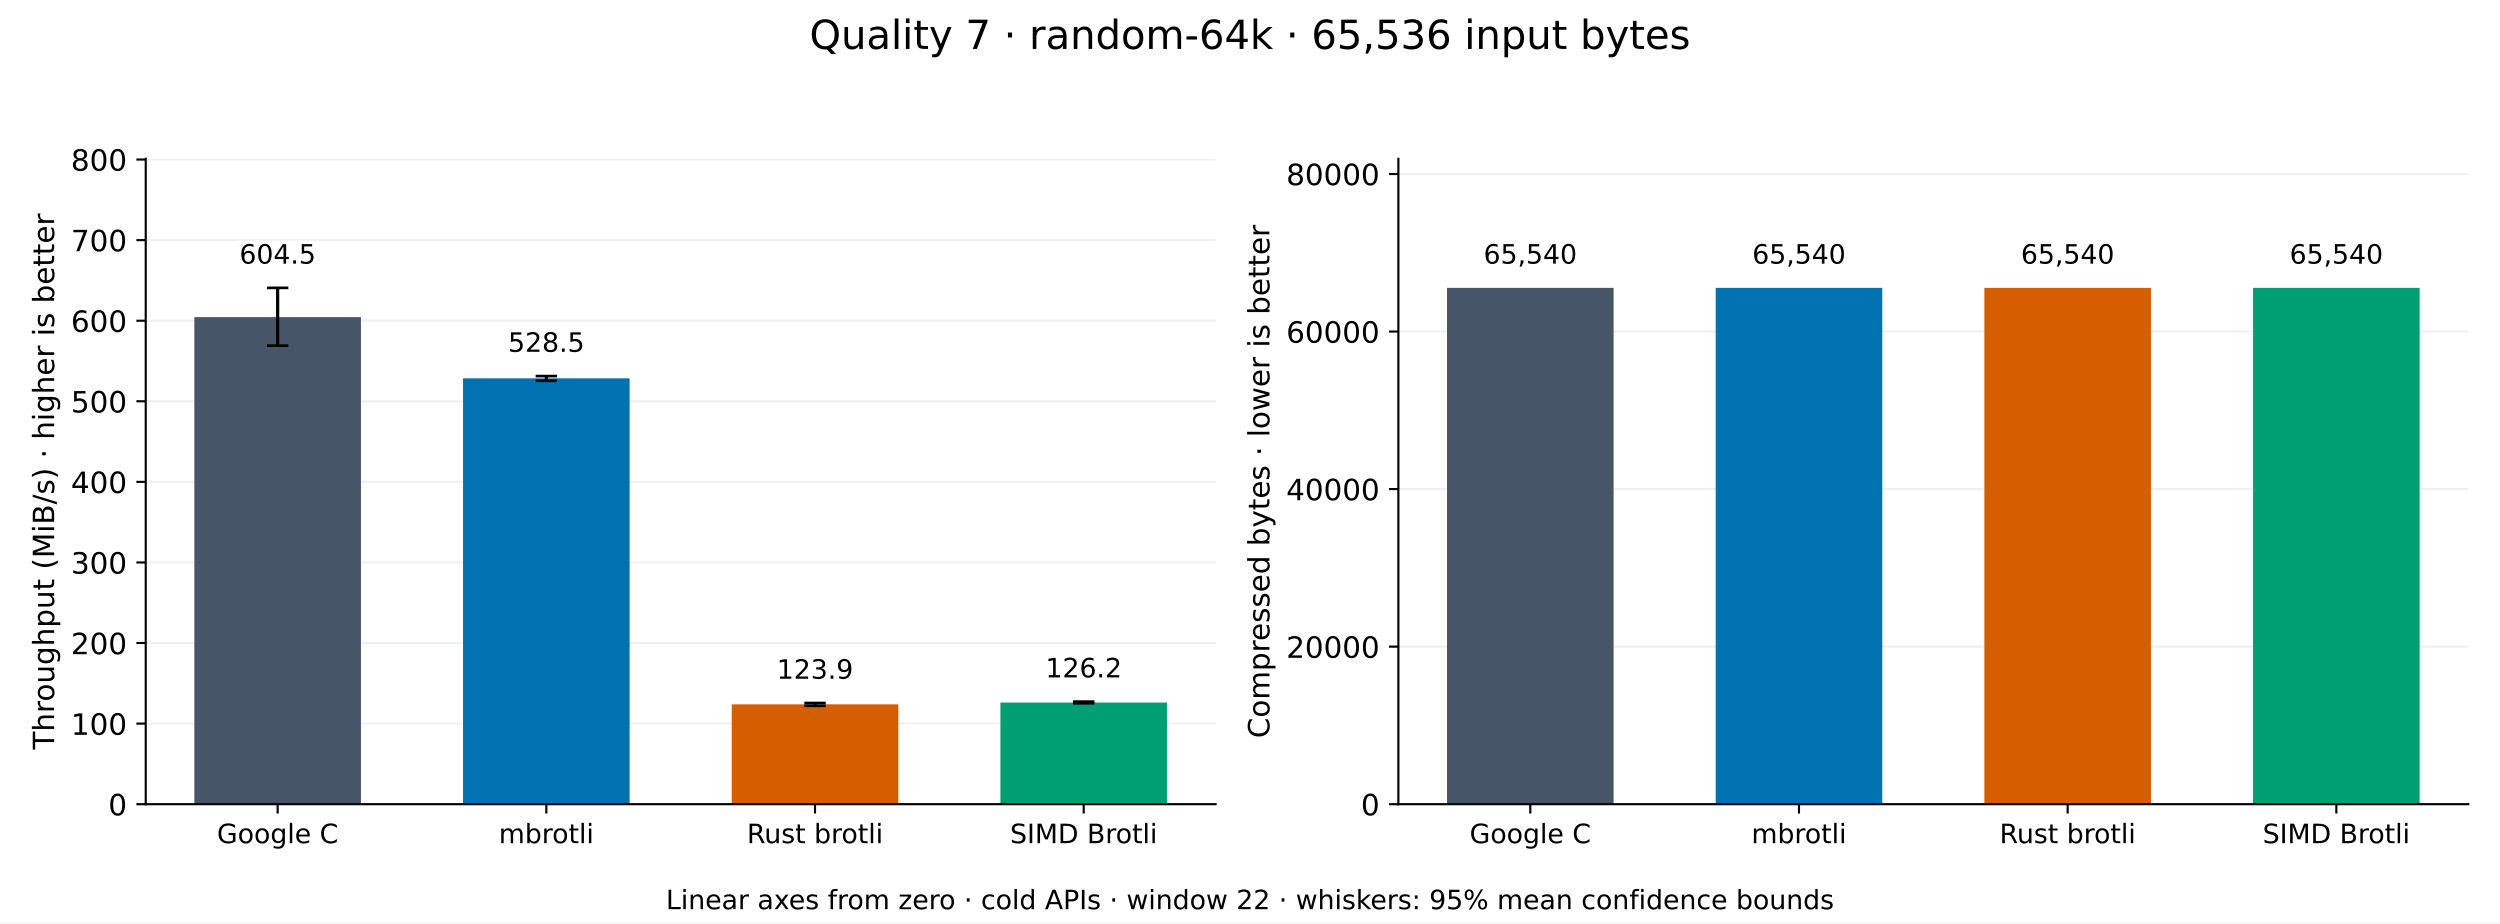
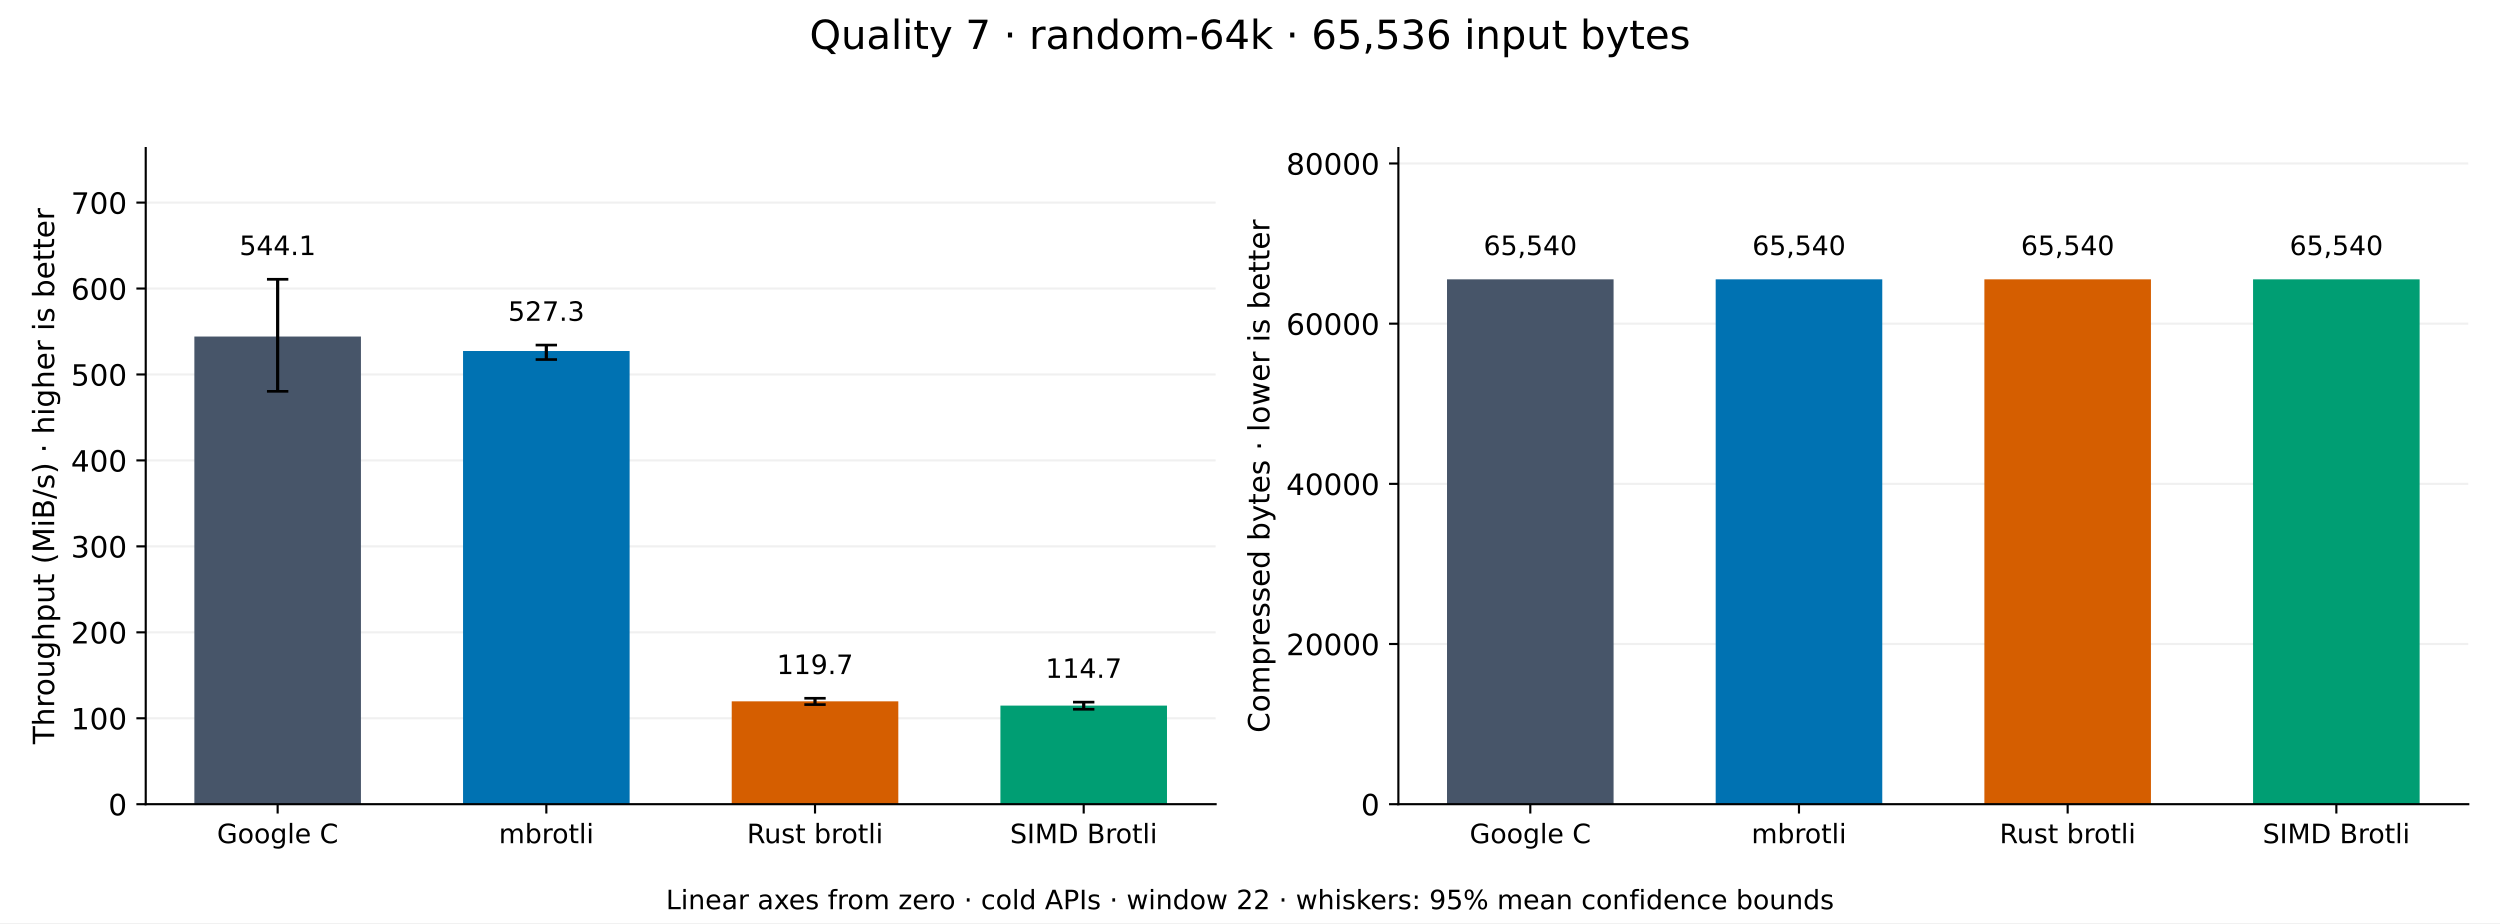
<svg xmlns="http://www.w3.org/2000/svg" xmlns:xlink="http://www.w3.org/1999/xlink" width="936pt" height="345.6pt" viewBox="0 0 936 345.6" version="1.1">
  <defs>
    <style type="text/css">*{stroke-linejoin: round; stroke-linecap: butt}</style>
  </defs>
  <g id="figure_1">
    <g id="patch_1">
      <path d="M 0 345.6 L 936 345.6 L 936 0 L 0 0 z " style="fill: #ffffff" />
    </g>
    <g id="axes_1">
      <g id="patch_2">
-         <path d="M 54.56 301.088 L 455.13 301.088 L 455.13 59.463 L 54.56 59.463 z " style="fill: #ffffff" />
+         <path d="M 54.56 301.088 L 455.13 301.088 L 455.13 55.44 L 54.56 55.44 z " style="fill: #ffffff" />
      </g>
      <g id="matplotlib.axis_1">
        <g id="xtick_1">
          <g id="line2d_1">
            <defs>
              <path id="m3d63aaa0ea" d="M 0 0 L 0 3.5 " style="stroke: #000000; stroke-width: 0.8" />
            </defs>
            <g>
              <use xlink:href="#m3d63aaa0ea" x="103.952" y="301.088" style="stroke: #000000; stroke-width: 0.8" />
            </g>
          </g>
          <g id="text_1">
            <text style="font-size: 10px; font-family: 'DejaVu Sans', 'Bitstream Vera Sans', 'Computer Modern Sans Serif', 'Lucida Grande', 'Verdana', 'Geneva', 'Lucid', 'Arial', 'Helvetica', 'Avant Garde', sans-serif; text-anchor: middle" x="103.952" y="315.686" transform="rotate(-0 103.9522 315.6864)">Google C</text>
          </g>
        </g>
        <g id="xtick_2">
          <g id="line2d_2">
            <g>
              <use xlink:href="#m3d63aaa0ea" x="204.547" y="301.088" style="stroke: #000000; stroke-width: 0.8" />
            </g>
          </g>
          <g id="text_2">
            <text style="font-size: 10px; font-family: 'DejaVu Sans', 'Bitstream Vera Sans', 'Computer Modern Sans Serif', 'Lucida Grande', 'Verdana', 'Geneva', 'Lucid', 'Arial', 'Helvetica', 'Avant Garde', sans-serif; text-anchor: middle" x="204.547" y="315.686" transform="rotate(-0 204.5474 315.6864)">mbrotli</text>
          </g>
        </g>
        <g id="xtick_3">
          <g id="line2d_3">
            <g>
              <use xlink:href="#m3d63aaa0ea" x="305.143" y="301.088" style="stroke: #000000; stroke-width: 0.8" />
            </g>
          </g>
          <g id="text_3">
            <text style="font-size: 10px; font-family: 'DejaVu Sans', 'Bitstream Vera Sans', 'Computer Modern Sans Serif', 'Lucida Grande', 'Verdana', 'Geneva', 'Lucid', 'Arial', 'Helvetica', 'Avant Garde', sans-serif; text-anchor: middle" x="305.143" y="315.686" transform="rotate(-0 305.1426 315.6864)">Rust brotli</text>
          </g>
        </g>
        <g id="xtick_4">
          <g id="line2d_4">
            <g>
              <use xlink:href="#m3d63aaa0ea" x="405.738" y="301.088" style="stroke: #000000; stroke-width: 0.8" />
            </g>
          </g>
          <g id="text_4">
            <text style="font-size: 10px; font-family: 'DejaVu Sans', 'Bitstream Vera Sans', 'Computer Modern Sans Serif', 'Lucida Grande', 'Verdana', 'Geneva', 'Lucid', 'Arial', 'Helvetica', 'Avant Garde', sans-serif; text-anchor: middle" x="405.738" y="315.686" transform="rotate(-0 405.7378 315.6864)">SIMD Brotli</text>
          </g>
        </g>
      </g>
      <g id="matplotlib.axis_2">
        <g id="ytick_1">
          <g id="line2d_5">
-             <path d="M 54.56 301.088 L 455.13 301.088 " clip-path="url(#pbbc9833f8c)" style="fill: none; stroke: #b0b0b0; stroke-opacity: 0.18; stroke-width: 0.8; stroke-linecap: square" />
+             <path d="M 54.56 301.088 L 455.13 301.088 " clip-path="url(#pb9456fbabf)" style="fill: none; stroke: #b0b0b0; stroke-opacity: 0.18; stroke-width: 0.8; stroke-linecap: square" />
          </g>
          <g id="line2d_6">
            <defs>
              <path id="mb6c034703b" d="M 0 0 L -3.5 0 " style="stroke: #000000; stroke-width: 0.8" />
            </defs>
            <g>
              <use xlink:href="#mb6c034703b" x="54.56" y="301.088" style="stroke: #000000; stroke-width: 0.8" />
            </g>
          </g>
          <g id="text_5">
            <text style="font-size: 11px; font-family: 'DejaVu Sans', 'Bitstream Vera Sans', 'Computer Modern Sans Serif', 'Lucida Grande', 'Verdana', 'Geneva', 'Lucid', 'Arial', 'Helvetica', 'Avant Garde', sans-serif; text-anchor: end" x="47.56" y="305.267" transform="rotate(-0 47.56 305.2671)">0</text>
          </g>
        </g>
        <g id="ytick_2">
          <g id="line2d_7">
-             <path d="M 54.56 270.919 L 455.13 270.919 " clip-path="url(#pbbc9833f8c)" style="fill: none; stroke: #b0b0b0; stroke-opacity: 0.18; stroke-width: 0.8; stroke-linecap: square" />
+             <path d="M 54.56 268.912 L 455.13 268.912 " clip-path="url(#pb9456fbabf)" style="fill: none; stroke: #b0b0b0; stroke-opacity: 0.18; stroke-width: 0.8; stroke-linecap: square" />
          </g>
          <g id="line2d_8">
            <g>
-               <use xlink:href="#mb6c034703b" x="54.56" y="270.919" style="stroke: #000000; stroke-width: 0.8" />
+               <use xlink:href="#mb6c034703b" x="54.56" y="268.912" style="stroke: #000000; stroke-width: 0.8" />
            </g>
          </g>
          <g id="text_6">
-             <text style="font-size: 11px; font-family: 'DejaVu Sans', 'Bitstream Vera Sans', 'Computer Modern Sans Serif', 'Lucida Grande', 'Verdana', 'Geneva', 'Lucid', 'Arial', 'Helvetica', 'Avant Garde', sans-serif; text-anchor: end" x="47.56" y="275.098" transform="rotate(-0 47.56 275.0977)">100</text>
+             <text style="font-size: 11px; font-family: 'DejaVu Sans', 'Bitstream Vera Sans', 'Computer Modern Sans Serif', 'Lucida Grande', 'Verdana', 'Geneva', 'Lucid', 'Arial', 'Helvetica', 'Avant Garde', sans-serif; text-anchor: end" x="47.56" y="273.091" transform="rotate(-0 47.56 273.0911)">100</text>
          </g>
        </g>
        <g id="ytick_3">
          <g id="line2d_9">
-             <path d="M 54.56 240.749 L 455.13 240.749 " clip-path="url(#pbbc9833f8c)" style="fill: none; stroke: #b0b0b0; stroke-opacity: 0.18; stroke-width: 0.8; stroke-linecap: square" />
+             <path d="M 54.56 236.736 L 455.13 236.736 " clip-path="url(#pb9456fbabf)" style="fill: none; stroke: #b0b0b0; stroke-opacity: 0.18; stroke-width: 0.8; stroke-linecap: square" />
          </g>
          <g id="line2d_10">
            <g>
-               <use xlink:href="#mb6c034703b" x="54.56" y="240.749" style="stroke: #000000; stroke-width: 0.8" />
+               <use xlink:href="#mb6c034703b" x="54.56" y="236.736" style="stroke: #000000; stroke-width: 0.8" />
            </g>
          </g>
          <g id="text_7">
-             <text style="font-size: 11px; font-family: 'DejaVu Sans', 'Bitstream Vera Sans', 'Computer Modern Sans Serif', 'Lucida Grande', 'Verdana', 'Geneva', 'Lucid', 'Arial', 'Helvetica', 'Avant Garde', sans-serif; text-anchor: end" x="47.56" y="244.928" transform="rotate(-0 47.56 244.9283)">200</text>
+             <text style="font-size: 11px; font-family: 'DejaVu Sans', 'Bitstream Vera Sans', 'Computer Modern Sans Serif', 'Lucida Grande', 'Verdana', 'Geneva', 'Lucid', 'Arial', 'Helvetica', 'Avant Garde', sans-serif; text-anchor: end" x="47.56" y="240.915" transform="rotate(-0 47.56 240.915)">200</text>
          </g>
        </g>
        <g id="ytick_4">
          <g id="line2d_11">
-             <path d="M 54.56 210.58 L 455.13 210.58 " clip-path="url(#pbbc9833f8c)" style="fill: none; stroke: #b0b0b0; stroke-opacity: 0.18; stroke-width: 0.8; stroke-linecap: square" />
+             <path d="M 54.56 204.56 L 455.13 204.56 " clip-path="url(#pb9456fbabf)" style="fill: none; stroke: #b0b0b0; stroke-opacity: 0.18; stroke-width: 0.8; stroke-linecap: square" />
          </g>
          <g id="line2d_12">
            <g>
-               <use xlink:href="#mb6c034703b" x="54.56" y="210.58" style="stroke: #000000; stroke-width: 0.8" />
+               <use xlink:href="#mb6c034703b" x="54.56" y="204.56" style="stroke: #000000; stroke-width: 0.8" />
            </g>
          </g>
          <g id="text_8">
-             <text style="font-size: 11px; font-family: 'DejaVu Sans', 'Bitstream Vera Sans', 'Computer Modern Sans Serif', 'Lucida Grande', 'Verdana', 'Geneva', 'Lucid', 'Arial', 'Helvetica', 'Avant Garde', sans-serif; text-anchor: end" x="47.56" y="214.759" transform="rotate(-0 47.56 214.7589)">300</text>
+             <text style="font-size: 11px; font-family: 'DejaVu Sans', 'Bitstream Vera Sans', 'Computer Modern Sans Serif', 'Lucida Grande', 'Verdana', 'Geneva', 'Lucid', 'Arial', 'Helvetica', 'Avant Garde', sans-serif; text-anchor: end" x="47.56" y="208.739" transform="rotate(-0 47.56 208.7389)">300</text>
          </g>
        </g>
        <g id="ytick_5">
          <g id="line2d_13">
-             <path d="M 54.56 180.41 L 455.13 180.41 " clip-path="url(#pbbc9833f8c)" style="fill: none; stroke: #b0b0b0; stroke-opacity: 0.18; stroke-width: 0.8; stroke-linecap: square" />
+             <path d="M 54.56 172.384 L 455.13 172.384 " clip-path="url(#pb9456fbabf)" style="fill: none; stroke: #b0b0b0; stroke-opacity: 0.18; stroke-width: 0.8; stroke-linecap: square" />
          </g>
          <g id="line2d_14">
            <g>
-               <use xlink:href="#mb6c034703b" x="54.56" y="180.41" style="stroke: #000000; stroke-width: 0.8" />
+               <use xlink:href="#mb6c034703b" x="54.56" y="172.384" style="stroke: #000000; stroke-width: 0.8" />
            </g>
          </g>
          <g id="text_9">
-             <text style="font-size: 11px; font-family: 'DejaVu Sans', 'Bitstream Vera Sans', 'Computer Modern Sans Serif', 'Lucida Grande', 'Verdana', 'Geneva', 'Lucid', 'Arial', 'Helvetica', 'Avant Garde', sans-serif; text-anchor: end" x="47.56" y="184.589" transform="rotate(-0 47.56 184.5895)">400</text>
+             <text style="font-size: 11px; font-family: 'DejaVu Sans', 'Bitstream Vera Sans', 'Computer Modern Sans Serif', 'Lucida Grande', 'Verdana', 'Geneva', 'Lucid', 'Arial', 'Helvetica', 'Avant Garde', sans-serif; text-anchor: end" x="47.56" y="176.563" transform="rotate(-0 47.56 176.5628)">400</text>
          </g>
        </g>
        <g id="ytick_6">
          <g id="line2d_15">
-             <path d="M 54.56 150.241 L 455.13 150.241 " clip-path="url(#pbbc9833f8c)" style="fill: none; stroke: #b0b0b0; stroke-opacity: 0.18; stroke-width: 0.8; stroke-linecap: square" />
+             <path d="M 54.56 140.208 L 455.13 140.208 " clip-path="url(#pb9456fbabf)" style="fill: none; stroke: #b0b0b0; stroke-opacity: 0.18; stroke-width: 0.8; stroke-linecap: square" />
          </g>
          <g id="line2d_16">
            <g>
-               <use xlink:href="#mb6c034703b" x="54.56" y="150.241" style="stroke: #000000; stroke-width: 0.8" />
+               <use xlink:href="#mb6c034703b" x="54.56" y="140.208" style="stroke: #000000; stroke-width: 0.8" />
            </g>
          </g>
          <g id="text_10">
-             <text style="font-size: 11px; font-family: 'DejaVu Sans', 'Bitstream Vera Sans', 'Computer Modern Sans Serif', 'Lucida Grande', 'Verdana', 'Geneva', 'Lucid', 'Arial', 'Helvetica', 'Avant Garde', sans-serif; text-anchor: end" x="47.56" y="154.42" transform="rotate(-0 47.56 154.4201)">500</text>
+             <text style="font-size: 11px; font-family: 'DejaVu Sans', 'Bitstream Vera Sans', 'Computer Modern Sans Serif', 'Lucida Grande', 'Verdana', 'Geneva', 'Lucid', 'Arial', 'Helvetica', 'Avant Garde', sans-serif; text-anchor: end" x="47.56" y="144.387" transform="rotate(-0 47.56 144.3868)">500</text>
          </g>
        </g>
        <g id="ytick_7">
          <g id="line2d_17">
-             <path d="M 54.56 120.072 L 455.13 120.072 " clip-path="url(#pbbc9833f8c)" style="fill: none; stroke: #b0b0b0; stroke-opacity: 0.18; stroke-width: 0.8; stroke-linecap: square" />
+             <path d="M 54.56 108.032 L 455.13 108.032 " clip-path="url(#pb9456fbabf)" style="fill: none; stroke: #b0b0b0; stroke-opacity: 0.18; stroke-width: 0.8; stroke-linecap: square" />
          </g>
          <g id="line2d_18">
            <g>
-               <use xlink:href="#mb6c034703b" x="54.56" y="120.072" style="stroke: #000000; stroke-width: 0.8" />
+               <use xlink:href="#mb6c034703b" x="54.56" y="108.032" style="stroke: #000000; stroke-width: 0.8" />
            </g>
          </g>
          <g id="text_11">
-             <text style="font-size: 11px; font-family: 'DejaVu Sans', 'Bitstream Vera Sans', 'Computer Modern Sans Serif', 'Lucida Grande', 'Verdana', 'Geneva', 'Lucid', 'Arial', 'Helvetica', 'Avant Garde', sans-serif; text-anchor: end" x="47.56" y="124.251" transform="rotate(-0 47.56 124.2507)">600</text>
+             <text style="font-size: 11px; font-family: 'DejaVu Sans', 'Bitstream Vera Sans', 'Computer Modern Sans Serif', 'Lucida Grande', 'Verdana', 'Geneva', 'Lucid', 'Arial', 'Helvetica', 'Avant Garde', sans-serif; text-anchor: end" x="47.56" y="112.211" transform="rotate(-0 47.56 112.2107)">600</text>
          </g>
        </g>
        <g id="ytick_8">
          <g id="line2d_19">
-             <path d="M 54.56 89.902 L 455.13 89.902 " clip-path="url(#pbbc9833f8c)" style="fill: none; stroke: #b0b0b0; stroke-opacity: 0.18; stroke-width: 0.8; stroke-linecap: square" />
+             <path d="M 54.56 75.855 L 455.13 75.855 " clip-path="url(#pb9456fbabf)" style="fill: none; stroke: #b0b0b0; stroke-opacity: 0.18; stroke-width: 0.8; stroke-linecap: square" />
          </g>
          <g id="line2d_20">
            <g>
-               <use xlink:href="#mb6c034703b" x="54.56" y="89.902" style="stroke: #000000; stroke-width: 0.8" />
+               <use xlink:href="#mb6c034703b" x="54.56" y="75.855" style="stroke: #000000; stroke-width: 0.8" />
            </g>
          </g>
          <g id="text_12">
-             <text style="font-size: 11px; font-family: 'DejaVu Sans', 'Bitstream Vera Sans', 'Computer Modern Sans Serif', 'Lucida Grande', 'Verdana', 'Geneva', 'Lucid', 'Arial', 'Helvetica', 'Avant Garde', sans-serif; text-anchor: end" x="47.56" y="94.081" transform="rotate(-0 47.56 94.08126)">700</text>
-           </g>
-         </g>
-         <g id="ytick_9">
-           <g id="line2d_21">
-             <path d="M 54.56 59.733 L 455.13 59.733 " clip-path="url(#pbbc9833f8c)" style="fill: none; stroke: #b0b0b0; stroke-opacity: 0.18; stroke-width: 0.8; stroke-linecap: square" />
-           </g>
-           <g id="line2d_22">
-             <g>
-               <use xlink:href="#mb6c034703b" x="54.56" y="59.733" style="stroke: #000000; stroke-width: 0.8" />
-             </g>
-           </g>
-           <g id="text_13">
-             <text style="font-size: 11px; font-family: 'DejaVu Sans', 'Bitstream Vera Sans', 'Computer Modern Sans Serif', 'Lucida Grande', 'Verdana', 'Geneva', 'Lucid', 'Arial', 'Helvetica', 'Avant Garde', sans-serif; text-anchor: end" x="47.56" y="63.912" transform="rotate(-0 47.56 63.91185)">800</text>
-           </g>
-         </g>
-         <g id="text_14">
-           <text style="font-size: 11px; font-family: 'DejaVu Sans', 'Bitstream Vera Sans', 'Computer Modern Sans Serif', 'Lucida Grande', 'Verdana', 'Geneva', 'Lucid', 'Arial', 'Helvetica', 'Avant Garde', sans-serif; text-anchor: middle" x="20.276" y="180.276" transform="rotate(-90 20.27609 180.2757)">Throughput (MiB/s) · higher is better</text>
+             <text style="font-size: 11px; font-family: 'DejaVu Sans', 'Bitstream Vera Sans', 'Computer Modern Sans Serif', 'Lucida Grande', 'Verdana', 'Geneva', 'Lucid', 'Arial', 'Helvetica', 'Avant Garde', sans-serif; text-anchor: end" x="47.56" y="80.035" transform="rotate(-0 47.56 80.03459)">700</text>
+           </g>
+         </g>
+         <g id="text_13">
+           <text style="font-size: 11px; font-family: 'DejaVu Sans', 'Bitstream Vera Sans', 'Computer Modern Sans Serif', 'Lucida Grande', 'Verdana', 'Geneva', 'Lucid', 'Arial', 'Helvetica', 'Avant Garde', sans-serif; text-anchor: middle" x="20.276" y="178.264" transform="rotate(-90 20.27609 178.264)">Throughput (MiB/s) · higher is better</text>
        </g>
      </g>
      <g id="patch_3">
-         <path d="M 72.768 301.088 L 135.137 301.088 L 135.137 118.724 L 72.768 118.724 z " clip-path="url(#pbbc9833f8c)" style="fill: #475569" />
+         <path d="M 72.768 301.088 L 135.137 301.088 L 135.137 126.008 L 72.768 126.008 z " clip-path="url(#pb9456fbabf)" style="fill: #475569" />
      </g>
      <g id="patch_4">
-         <path d="M 173.363 301.088 L 235.732 301.088 L 235.732 141.643 L 173.363 141.643 z " clip-path="url(#pbbc9833f8c)" style="fill: #0072b2" />
+         <path d="M 173.363 301.088 L 235.732 301.088 L 235.732 131.422 L 173.363 131.422 z " clip-path="url(#pb9456fbabf)" style="fill: #0072b2" />
      </g>
      <g id="patch_5">
-         <path d="M 273.958 301.088 L 336.327 301.088 L 336.327 263.696 L 273.958 263.696 z " clip-path="url(#pbbc9833f8c)" style="fill: #d55e00" />
+         <path d="M 273.958 301.088 L 336.327 301.088 L 336.327 262.579 L 273.958 262.579 z " clip-path="url(#pb9456fbabf)" style="fill: #d55e00" />
      </g>
      <g id="patch_6">
-         <path d="M 374.553 301.088 L 436.922 301.088 L 436.922 263.018 L 374.553 263.018 z " clip-path="url(#pbbc9833f8c)" style="fill: #009e73" />
+         <path d="M 374.553 301.088 L 436.922 301.088 L 436.922 264.169 L 374.553 264.169 z " clip-path="url(#pb9456fbabf)" style="fill: #009e73" />
      </g>
      <g id="LineCollection_1">
-         <path d="M 103.952 129.415 L 103.952 107.788 " clip-path="url(#pbbc9833f8c)" style="fill: none; stroke: #000000; stroke-width: 1.2" />
-         <path d="M 204.547 142.578 L 204.547 140.797 " clip-path="url(#pbbc9833f8c)" style="fill: none; stroke: #000000; stroke-width: 1.2" />
-         <path d="M 305.143 264.246 L 305.143 263.205 " clip-path="url(#pbbc9833f8c)" style="fill: none; stroke: #000000; stroke-width: 1.2" />
-         <path d="M 405.738 263.311 L 405.738 262.689 " clip-path="url(#pbbc9833f8c)" style="fill: none; stroke: #000000; stroke-width: 1.2" />
-       </g>
-       <g id="line2d_23">
+         <path d="M 103.952 146.521 L 103.952 104.57 " clip-path="url(#pb9456fbabf)" style="fill: none; stroke: #000000; stroke-width: 1.2" />
+         <path d="M 204.547 134.61 L 204.547 129.198 " clip-path="url(#pb9456fbabf)" style="fill: none; stroke: #000000; stroke-width: 1.2" />
+         <path d="M 305.143 263.793 L 305.143 261.439 " clip-path="url(#pb9456fbabf)" style="fill: none; stroke: #000000; stroke-width: 1.2" />
+         <path d="M 405.738 265.555 L 405.738 262.88 " clip-path="url(#pb9456fbabf)" style="fill: none; stroke: #000000; stroke-width: 1.2" />
+       </g>
+       <g id="line2d_21">
        <defs>
          <path id="ma4d3aa00d3" d="M 4 0 L -4 -0 " style="stroke: #000000" />
        </defs>
-         <g clip-path="url(#pbbc9833f8c)">
-           <use xlink:href="#ma4d3aa00d3" x="103.952" y="129.415" style="fill: #1f77b4; stroke: #000000" />
-           <use xlink:href="#ma4d3aa00d3" x="204.547" y="142.578" style="fill: #1f77b4; stroke: #000000" />
-           <use xlink:href="#ma4d3aa00d3" x="305.143" y="264.246" style="fill: #1f77b4; stroke: #000000" />
-           <use xlink:href="#ma4d3aa00d3" x="405.738" y="263.311" style="fill: #1f77b4; stroke: #000000" />
-         </g>
-       </g>
-       <g id="line2d_24">
-         <g clip-path="url(#pbbc9833f8c)">
-           <use xlink:href="#ma4d3aa00d3" x="103.952" y="107.788" style="fill: #1f77b4; stroke: #000000" />
-           <use xlink:href="#ma4d3aa00d3" x="204.547" y="140.797" style="fill: #1f77b4; stroke: #000000" />
-           <use xlink:href="#ma4d3aa00d3" x="305.143" y="263.205" style="fill: #1f77b4; stroke: #000000" />
-           <use xlink:href="#ma4d3aa00d3" x="405.738" y="262.689" style="fill: #1f77b4; stroke: #000000" />
+         <g clip-path="url(#pb9456fbabf)">
+           <use xlink:href="#ma4d3aa00d3" x="103.952" y="146.521" style="fill: #1f77b4; stroke: #000000" />
+           <use xlink:href="#ma4d3aa00d3" x="204.547" y="134.61" style="fill: #1f77b4; stroke: #000000" />
+           <use xlink:href="#ma4d3aa00d3" x="305.143" y="263.793" style="fill: #1f77b4; stroke: #000000" />
+           <use xlink:href="#ma4d3aa00d3" x="405.738" y="265.555" style="fill: #1f77b4; stroke: #000000" />
+         </g>
+       </g>
+       <g id="line2d_22">
+         <g clip-path="url(#pb9456fbabf)">
+           <use xlink:href="#ma4d3aa00d3" x="103.952" y="104.57" style="fill: #1f77b4; stroke: #000000" />
+           <use xlink:href="#ma4d3aa00d3" x="204.547" y="129.198" style="fill: #1f77b4; stroke: #000000" />
+           <use xlink:href="#ma4d3aa00d3" x="305.143" y="261.439" style="fill: #1f77b4; stroke: #000000" />
+           <use xlink:href="#ma4d3aa00d3" x="405.738" y="262.88" style="fill: #1f77b4; stroke: #000000" />
        </g>
      </g>
      <g id="patch_7">
-         <path d="M 54.56 301.088 L 54.56 59.463 " style="fill: none; stroke: #000000; stroke-width: 0.8; stroke-linejoin: miter; stroke-linecap: square" />
+         <path d="M 54.56 301.088 L 54.56 55.44 " style="fill: none; stroke: #000000; stroke-width: 0.8; stroke-linejoin: miter; stroke-linecap: square" />
      </g>
      <g id="patch_8">
        <path d="M 54.56 301.088 L 455.13 301.088 " style="fill: none; stroke: #000000; stroke-width: 0.8; stroke-linejoin: miter; stroke-linecap: square" />
      </g>
+       <g id="text_14">
+         <g id="patch_9">
+           <path d="M 88.638 98.57 L 119.266 98.57 L 119.266 86.891 L 88.638 86.891 z " style="fill: #ffffff; opacity: 0.9" />
+         </g>
+         <text style="font-size: 10px; font-family: 'DejaVu Sans', 'Bitstream Vera Sans', 'Computer Modern Sans Serif', 'Lucida Grande', 'Verdana', 'Geneva', 'Lucid', 'Arial', 'Helvetica', 'Avant Garde', sans-serif; text-anchor: middle" x="103.952" y="95.49" transform="rotate(-0 103.9522 95.48991)">544.1</text>
+       </g>
      <g id="text_15">
-         <g id="patch_9">
-           <path d="M 88.638 101.788 L 119.266 101.788 L 119.266 90.11 L 88.638 90.11 z " style="fill: #ffffff; opacity: 0.9" />
-         </g>
-         <text style="font-size: 10px; font-family: 'DejaVu Sans', 'Bitstream Vera Sans', 'Computer Modern Sans Serif', 'Lucida Grande', 'Verdana', 'Geneva', 'Lucid', 'Arial', 'Helvetica', 'Avant Garde', sans-serif; text-anchor: middle" x="103.952" y="98.709" transform="rotate(-0 103.9522 98.70867)">604.5</text>
+         <g id="patch_10">
+           <path d="M 189.233 123.198 L 219.861 123.198 L 219.861 111.52 L 189.233 111.52 z " style="fill: #ffffff; opacity: 0.9" />
+         </g>
+         <text style="font-size: 10px; font-family: 'DejaVu Sans', 'Bitstream Vera Sans', 'Computer Modern Sans Serif', 'Lucida Grande', 'Verdana', 'Geneva', 'Lucid', 'Arial', 'Helvetica', 'Avant Garde', sans-serif; text-anchor: middle" x="204.547" y="120.118" transform="rotate(-0 204.5474 120.1183)">527.3</text>
      </g>
      <g id="text_16">
-         <g id="patch_10">
-           <path d="M 189.233 134.797 L 219.861 134.797 L 219.861 123.119 L 189.233 123.119 z " style="fill: #ffffff; opacity: 0.9" />
-         </g>
-         <text style="font-size: 10px; font-family: 'DejaVu Sans', 'Bitstream Vera Sans', 'Computer Modern Sans Serif', 'Lucida Grande', 'Verdana', 'Geneva', 'Lucid', 'Arial', 'Helvetica', 'Avant Garde', sans-serif; text-anchor: middle" x="204.547" y="131.718" transform="rotate(-0 204.5474 131.7177)">528.5</text>
+         <g id="patch_11">
+           <path d="M 289.829 255.439 L 320.457 255.439 L 320.457 243.761 L 289.829 243.761 z " style="fill: #ffffff; opacity: 0.9" />
+         </g>
+         <text style="font-size: 10px; font-family: 'DejaVu Sans', 'Bitstream Vera Sans', 'Computer Modern Sans Serif', 'Lucida Grande', 'Verdana', 'Geneva', 'Lucid', 'Arial', 'Helvetica', 'Avant Garde', sans-serif; text-anchor: middle" x="305.143" y="252.36" transform="rotate(-0 305.1426 252.3595)">119.7</text>
      </g>
      <g id="text_17">
-         <g id="patch_11">
-           <path d="M 289.829 257.205 L 320.457 257.205 L 320.457 245.527 L 289.829 245.527 z " style="fill: #ffffff; opacity: 0.9" />
-         </g>
-         <text style="font-size: 10px; font-family: 'DejaVu Sans', 'Bitstream Vera Sans', 'Computer Modern Sans Serif', 'Lucida Grande', 'Verdana', 'Geneva', 'Lucid', 'Arial', 'Helvetica', 'Avant Garde', sans-serif; text-anchor: middle" x="305.143" y="254.125" transform="rotate(-0 305.1426 254.1249)">123.9</text>
-       </g>
-       <g id="text_18">
        <g id="patch_12">
-           <path d="M 390.424 256.689 L 421.052 256.689 L 421.052 245.011 L 390.424 245.011 z " style="fill: #ffffff; opacity: 0.9" />
-         </g>
-         <text style="font-size: 10px; font-family: 'DejaVu Sans', 'Bitstream Vera Sans', 'Computer Modern Sans Serif', 'Lucida Grande', 'Verdana', 'Geneva', 'Lucid', 'Arial', 'Helvetica', 'Avant Garde', sans-serif; text-anchor: middle" x="405.738" y="253.609" transform="rotate(-0 405.7378 253.6093)">126.2</text>
+           <path d="M 390.424 256.88 L 421.052 256.88 L 421.052 245.202 L 390.424 245.202 z " style="fill: #ffffff; opacity: 0.9" />
+         </g>
+         <text style="font-size: 10px; font-family: 'DejaVu Sans', 'Bitstream Vera Sans', 'Computer Modern Sans Serif', 'Lucida Grande', 'Verdana', 'Geneva', 'Lucid', 'Arial', 'Helvetica', 'Avant Garde', sans-serif; text-anchor: middle" x="405.738" y="253.8" transform="rotate(-0 405.7378 253.8004)">114.7</text>
      </g>
    </g>
    <g id="axes_2">
      <g id="patch_13">
-         <path d="M 523.55 301.088 L 924.12 301.088 L 924.12 59.463 L 523.55 59.463 z " style="fill: #ffffff" />
+         <path d="M 523.55 301.088 L 924.12 301.088 L 924.12 55.44 L 523.55 55.44 z " style="fill: #ffffff" />
      </g>
      <g id="matplotlib.axis_3">
        <g id="xtick_5">
+           <g id="line2d_23">
+             <g>
+               <use xlink:href="#m3d63aaa0ea" x="572.942" y="301.088" style="stroke: #000000; stroke-width: 0.8" />
+             </g>
+           </g>
+           <g id="text_18">
+             <text style="font-size: 10px; font-family: 'DejaVu Sans', 'Bitstream Vera Sans', 'Computer Modern Sans Serif', 'Lucida Grande', 'Verdana', 'Geneva', 'Lucid', 'Arial', 'Helvetica', 'Avant Garde', sans-serif; text-anchor: middle" x="572.942" y="315.686" transform="rotate(-0 572.9422 315.6864)">Google C</text>
+           </g>
+         </g>
+         <g id="xtick_6">
+           <g id="line2d_24">
+             <g>
+               <use xlink:href="#m3d63aaa0ea" x="673.537" y="301.088" style="stroke: #000000; stroke-width: 0.8" />
+             </g>
+           </g>
+           <g id="text_19">
+             <text style="font-size: 10px; font-family: 'DejaVu Sans', 'Bitstream Vera Sans', 'Computer Modern Sans Serif', 'Lucida Grande', 'Verdana', 'Geneva', 'Lucid', 'Arial', 'Helvetica', 'Avant Garde', sans-serif; text-anchor: middle" x="673.537" y="315.686" transform="rotate(-0 673.5374 315.6864)">mbrotli</text>
+           </g>
+         </g>
+         <g id="xtick_7">
          <g id="line2d_25">
            <g>
-               <use xlink:href="#m3d63aaa0ea" x="572.942" y="301.088" style="stroke: #000000; stroke-width: 0.8" />
-             </g>
-           </g>
-           <g id="text_19">
-             <text style="font-size: 10px; font-family: 'DejaVu Sans', 'Bitstream Vera Sans', 'Computer Modern Sans Serif', 'Lucida Grande', 'Verdana', 'Geneva', 'Lucid', 'Arial', 'Helvetica', 'Avant Garde', sans-serif; text-anchor: middle" x="572.942" y="315.686" transform="rotate(-0 572.9422 315.6864)">Google C</text>
-           </g>
-         </g>
-         <g id="xtick_6">
+               <use xlink:href="#m3d63aaa0ea" x="774.133" y="301.088" style="stroke: #000000; stroke-width: 0.8" />
+             </g>
+           </g>
+           <g id="text_20">
+             <text style="font-size: 10px; font-family: 'DejaVu Sans', 'Bitstream Vera Sans', 'Computer Modern Sans Serif', 'Lucida Grande', 'Verdana', 'Geneva', 'Lucid', 'Arial', 'Helvetica', 'Avant Garde', sans-serif; text-anchor: middle" x="774.133" y="315.686" transform="rotate(-0 774.1326 315.6864)">Rust brotli</text>
+           </g>
+         </g>
+         <g id="xtick_8">
          <g id="line2d_26">
            <g>
-               <use xlink:href="#m3d63aaa0ea" x="673.537" y="301.088" style="stroke: #000000; stroke-width: 0.8" />
-             </g>
-           </g>
-           <g id="text_20">
-             <text style="font-size: 10px; font-family: 'DejaVu Sans', 'Bitstream Vera Sans', 'Computer Modern Sans Serif', 'Lucida Grande', 'Verdana', 'Geneva', 'Lucid', 'Arial', 'Helvetica', 'Avant Garde', sans-serif; text-anchor: middle" x="673.537" y="315.686" transform="rotate(-0 673.5374 315.6864)">mbrotli</text>
-           </g>
-         </g>
-         <g id="xtick_7">
+               <use xlink:href="#m3d63aaa0ea" x="874.728" y="301.088" style="stroke: #000000; stroke-width: 0.8" />
+             </g>
+           </g>
+           <g id="text_21">
+             <text style="font-size: 10px; font-family: 'DejaVu Sans', 'Bitstream Vera Sans', 'Computer Modern Sans Serif', 'Lucida Grande', 'Verdana', 'Geneva', 'Lucid', 'Arial', 'Helvetica', 'Avant Garde', sans-serif; text-anchor: middle" x="874.728" y="315.686" transform="rotate(-0 874.7278 315.6864)">SIMD Brotli</text>
+           </g>
+         </g>
+       </g>
+       <g id="matplotlib.axis_4">
+         <g id="ytick_9">
          <g id="line2d_27">
-             <g>
-               <use xlink:href="#m3d63aaa0ea" x="774.133" y="301.088" style="stroke: #000000; stroke-width: 0.8" />
-             </g>
-           </g>
-           <g id="text_21">
-             <text style="font-size: 10px; font-family: 'DejaVu Sans', 'Bitstream Vera Sans', 'Computer Modern Sans Serif', 'Lucida Grande', 'Verdana', 'Geneva', 'Lucid', 'Arial', 'Helvetica', 'Avant Garde', sans-serif; text-anchor: middle" x="774.133" y="315.686" transform="rotate(-0 774.1326 315.6864)">Rust brotli</text>
-           </g>
-         </g>
-         <g id="xtick_8">
+             <path d="M 523.55 301.088 L 924.12 301.088 " clip-path="url(#p7ed6ae1081)" style="fill: none; stroke: #b0b0b0; stroke-opacity: 0.18; stroke-width: 0.8; stroke-linecap: square" />
+           </g>
          <g id="line2d_28">
            <g>
-               <use xlink:href="#m3d63aaa0ea" x="874.728" y="301.088" style="stroke: #000000; stroke-width: 0.8" />
+               <use xlink:href="#mb6c034703b" x="523.55" y="301.088" style="stroke: #000000; stroke-width: 0.8" />
            </g>
          </g>
          <g id="text_22">
-             <text style="font-size: 10px; font-family: 'DejaVu Sans', 'Bitstream Vera Sans', 'Computer Modern Sans Serif', 'Lucida Grande', 'Verdana', 'Geneva', 'Lucid', 'Arial', 'Helvetica', 'Avant Garde', sans-serif; text-anchor: middle" x="874.728" y="315.686" transform="rotate(-0 874.7278 315.6864)">SIMD Brotli</text>
-           </g>
-         </g>
-       </g>
-       <g id="matplotlib.axis_4">
+             <text style="font-size: 11px; font-family: 'DejaVu Sans', 'Bitstream Vera Sans', 'Computer Modern Sans Serif', 'Lucida Grande', 'Verdana', 'Geneva', 'Lucid', 'Arial', 'Helvetica', 'Avant Garde', sans-serif; text-anchor: end" x="516.55" y="305.267" transform="rotate(-0 516.55 305.2671)">0</text>
+           </g>
+         </g>
        <g id="ytick_10">
          <g id="line2d_29">
-             <path d="M 523.55 301.088 L 924.12 301.088 " clip-path="url(#p98365eb9f6)" style="fill: none; stroke: #b0b0b0; stroke-opacity: 0.18; stroke-width: 0.8; stroke-linecap: square" />
+             <path d="M 523.55 241.119 L 924.12 241.119 " clip-path="url(#p7ed6ae1081)" style="fill: none; stroke: #b0b0b0; stroke-opacity: 0.18; stroke-width: 0.8; stroke-linecap: square" />
          </g>
          <g id="line2d_30">
            <g>
-               <use xlink:href="#mb6c034703b" x="523.55" y="301.088" style="stroke: #000000; stroke-width: 0.8" />
+               <use xlink:href="#mb6c034703b" x="523.55" y="241.119" style="stroke: #000000; stroke-width: 0.8" />
            </g>
          </g>
          <g id="text_23">
-             <text style="font-size: 11px; font-family: 'DejaVu Sans', 'Bitstream Vera Sans', 'Computer Modern Sans Serif', 'Lucida Grande', 'Verdana', 'Geneva', 'Lucid', 'Arial', 'Helvetica', 'Avant Garde', sans-serif; text-anchor: end" x="516.55" y="305.267" transform="rotate(-0 516.55 305.2671)">0</text>
+             <text style="font-size: 11px; font-family: 'DejaVu Sans', 'Bitstream Vera Sans', 'Computer Modern Sans Serif', 'Lucida Grande', 'Verdana', 'Geneva', 'Lucid', 'Arial', 'Helvetica', 'Avant Garde', sans-serif; text-anchor: end" x="516.55" y="245.298" transform="rotate(-0 516.55 245.2981)">20000</text>
          </g>
        </g>
        <g id="ytick_11">
          <g id="line2d_31">
-             <path d="M 523.55 242.101 L 924.12 242.101 " clip-path="url(#p98365eb9f6)" style="fill: none; stroke: #b0b0b0; stroke-opacity: 0.18; stroke-width: 0.8; stroke-linecap: square" />
+             <path d="M 523.55 181.15 L 924.12 181.15 " clip-path="url(#p7ed6ae1081)" style="fill: none; stroke: #b0b0b0; stroke-opacity: 0.18; stroke-width: 0.8; stroke-linecap: square" />
          </g>
          <g id="line2d_32">
            <g>
-               <use xlink:href="#mb6c034703b" x="523.55" y="242.101" style="stroke: #000000; stroke-width: 0.8" />
+               <use xlink:href="#mb6c034703b" x="523.55" y="181.15" style="stroke: #000000; stroke-width: 0.8" />
            </g>
          </g>
          <g id="text_24">
-             <text style="font-size: 11px; font-family: 'DejaVu Sans', 'Bitstream Vera Sans', 'Computer Modern Sans Serif', 'Lucida Grande', 'Verdana', 'Geneva', 'Lucid', 'Arial', 'Helvetica', 'Avant Garde', sans-serif; text-anchor: end" x="516.55" y="246.28" transform="rotate(-0 516.55 246.2804)">20000</text>
+             <text style="font-size: 11px; font-family: 'DejaVu Sans', 'Bitstream Vera Sans', 'Computer Modern Sans Serif', 'Lucida Grande', 'Verdana', 'Geneva', 'Lucid', 'Arial', 'Helvetica', 'Avant Garde', sans-serif; text-anchor: end" x="516.55" y="185.329" transform="rotate(-0 516.55 185.3291)">40000</text>
          </g>
        </g>
        <g id="ytick_12">
          <g id="line2d_33">
-             <path d="M 523.55 183.114 L 924.12 183.114 " clip-path="url(#p98365eb9f6)" style="fill: none; stroke: #b0b0b0; stroke-opacity: 0.18; stroke-width: 0.8; stroke-linecap: square" />
+             <path d="M 523.55 121.181 L 924.12 121.181 " clip-path="url(#p7ed6ae1081)" style="fill: none; stroke: #b0b0b0; stroke-opacity: 0.18; stroke-width: 0.8; stroke-linecap: square" />
          </g>
          <g id="line2d_34">
            <g>
-               <use xlink:href="#mb6c034703b" x="523.55" y="183.114" style="stroke: #000000; stroke-width: 0.8" />
+               <use xlink:href="#mb6c034703b" x="523.55" y="121.181" style="stroke: #000000; stroke-width: 0.8" />
            </g>
          </g>
          <g id="text_25">
-             <text style="font-size: 11px; font-family: 'DejaVu Sans', 'Bitstream Vera Sans', 'Computer Modern Sans Serif', 'Lucida Grande', 'Verdana', 'Geneva', 'Lucid', 'Arial', 'Helvetica', 'Avant Garde', sans-serif; text-anchor: end" x="516.55" y="187.294" transform="rotate(-0 516.55 187.2936)">40000</text>
+             <text style="font-size: 11px; font-family: 'DejaVu Sans', 'Bitstream Vera Sans', 'Computer Modern Sans Serif', 'Lucida Grande', 'Verdana', 'Geneva', 'Lucid', 'Arial', 'Helvetica', 'Avant Garde', sans-serif; text-anchor: end" x="516.55" y="125.36" transform="rotate(-0 516.55 125.3602)">60000</text>
          </g>
        </g>
        <g id="ytick_13">
          <g id="line2d_35">
-             <path d="M 523.55 124.128 L 924.12 124.128 " clip-path="url(#p98365eb9f6)" style="fill: none; stroke: #b0b0b0; stroke-opacity: 0.18; stroke-width: 0.8; stroke-linecap: square" />
+             <path d="M 523.55 61.212 L 924.12 61.212 " clip-path="url(#p7ed6ae1081)" style="fill: none; stroke: #b0b0b0; stroke-opacity: 0.18; stroke-width: 0.8; stroke-linecap: square" />
          </g>
          <g id="line2d_36">
            <g>
-               <use xlink:href="#mb6c034703b" x="523.55" y="124.128" style="stroke: #000000; stroke-width: 0.8" />
+               <use xlink:href="#mb6c034703b" x="523.55" y="61.212" style="stroke: #000000; stroke-width: 0.8" />
            </g>
          </g>
          <g id="text_26">
-             <text style="font-size: 11px; font-family: 'DejaVu Sans', 'Bitstream Vera Sans', 'Computer Modern Sans Serif', 'Lucida Grande', 'Verdana', 'Geneva', 'Lucid', 'Arial', 'Helvetica', 'Avant Garde', sans-serif; text-anchor: end" x="516.55" y="128.307" transform="rotate(-0 516.55 128.3068)">60000</text>
-           </g>
-         </g>
-         <g id="ytick_14">
-           <g id="line2d_37">
-             <path d="M 523.55 65.141 L 924.12 65.141 " clip-path="url(#p98365eb9f6)" style="fill: none; stroke: #b0b0b0; stroke-opacity: 0.18; stroke-width: 0.8; stroke-linecap: square" />
-           </g>
-           <g id="line2d_38">
-             <g>
-               <use xlink:href="#mb6c034703b" x="523.55" y="65.141" style="stroke: #000000; stroke-width: 0.8" />
-             </g>
-           </g>
-           <g id="text_27">
-             <text style="font-size: 11px; font-family: 'DejaVu Sans', 'Bitstream Vera Sans', 'Computer Modern Sans Serif', 'Lucida Grande', 'Verdana', 'Geneva', 'Lucid', 'Arial', 'Helvetica', 'Avant Garde', sans-serif; text-anchor: end" x="516.55" y="69.32" transform="rotate(-0 516.55 69.32006)">80000</text>
-           </g>
-         </g>
-         <g id="text_28">
-           <text style="font-size: 11px; font-family: 'DejaVu Sans', 'Bitstream Vera Sans', 'Computer Modern Sans Serif', 'Lucida Grande', 'Verdana', 'Geneva', 'Lucid', 'Arial', 'Helvetica', 'Avant Garde', sans-serif; text-anchor: middle" x="475.269" y="180.276" transform="rotate(-90 475.2686 180.2757)">Compressed bytes · lower is better</text>
+             <text style="font-size: 11px; font-family: 'DejaVu Sans', 'Bitstream Vera Sans', 'Computer Modern Sans Serif', 'Lucida Grande', 'Verdana', 'Geneva', 'Lucid', 'Arial', 'Helvetica', 'Avant Garde', sans-serif; text-anchor: end" x="516.55" y="65.391" transform="rotate(-0 516.55 65.39116)">80000</text>
+           </g>
+         </g>
+         <g id="text_27">
+           <text style="font-size: 11px; font-family: 'DejaVu Sans', 'Bitstream Vera Sans', 'Computer Modern Sans Serif', 'Lucida Grande', 'Verdana', 'Geneva', 'Lucid', 'Arial', 'Helvetica', 'Avant Garde', sans-serif; text-anchor: middle" x="475.269" y="178.264" transform="rotate(-90 475.2686 178.264)">Compressed bytes · lower is better</text>
        </g>
      </g>
      <g id="patch_14">
-         <path d="M 541.758 301.088 L 604.127 301.088 L 604.127 107.788 L 541.758 107.788 z " clip-path="url(#p98365eb9f6)" style="fill: #475569" />
+         <path d="M 541.758 301.088 L 604.127 301.088 L 604.127 104.57 L 541.758 104.57 z " clip-path="url(#p7ed6ae1081)" style="fill: #475569" />
      </g>
      <g id="patch_15">
-         <path d="M 642.353 301.088 L 704.722 301.088 L 704.722 107.788 L 642.353 107.788 z " clip-path="url(#p98365eb9f6)" style="fill: #0072b2" />
+         <path d="M 642.353 301.088 L 704.722 301.088 L 704.722 104.57 L 642.353 104.57 z " clip-path="url(#p7ed6ae1081)" style="fill: #0072b2" />
      </g>
      <g id="patch_16">
-         <path d="M 742.948 301.088 L 805.317 301.088 L 805.317 107.788 L 742.948 107.788 z " clip-path="url(#p98365eb9f6)" style="fill: #d55e00" />
+         <path d="M 742.948 301.088 L 805.317 301.088 L 805.317 104.57 L 742.948 104.57 z " clip-path="url(#p7ed6ae1081)" style="fill: #d55e00" />
      </g>
      <g id="patch_17">
-         <path d="M 843.543 301.088 L 905.912 301.088 L 905.912 107.788 L 843.543 107.788 z " clip-path="url(#p98365eb9f6)" style="fill: #009e73" />
+         <path d="M 843.543 301.088 L 905.912 301.088 L 905.912 104.57 L 843.543 104.57 z " clip-path="url(#p7ed6ae1081)" style="fill: #009e73" />
      </g>
      <g id="patch_18">
-         <path d="M 523.55 301.088 L 523.55 59.463 " style="fill: none; stroke: #000000; stroke-width: 0.8; stroke-linejoin: miter; stroke-linecap: square" />
+         <path d="M 523.55 301.088 L 523.55 55.44 " style="fill: none; stroke: #000000; stroke-width: 0.8; stroke-linejoin: miter; stroke-linecap: square" />
      </g>
      <g id="patch_19">
        <path d="M 523.55 301.088 L 924.12 301.088 " style="fill: none; stroke: #000000; stroke-width: 0.8; stroke-linejoin: miter; stroke-linecap: square" />
      </g>
+       <g id="text_28">
+         <g id="patch_20">
+           <path d="M 554.447 98.57 L 591.438 98.57 L 591.438 86.891 L 554.447 86.891 z " style="fill: #ffffff; opacity: 0.9" />
+         </g>
+         <text style="font-size: 10px; font-family: 'DejaVu Sans', 'Bitstream Vera Sans', 'Computer Modern Sans Serif', 'Lucida Grande', 'Verdana', 'Geneva', 'Lucid', 'Arial', 'Helvetica', 'Avant Garde', sans-serif; text-anchor: middle" x="572.942" y="95.49" transform="rotate(-0 572.9422 95.48991)">65,540</text>
+       </g>
      <g id="text_29">
-         <g id="patch_20">
-           <path d="M 554.447 101.788 L 591.438 101.788 L 591.438 90.11 L 554.447 90.11 z " style="fill: #ffffff; opacity: 0.9" />
-         </g>
-         <text style="font-size: 10px; font-family: 'DejaVu Sans', 'Bitstream Vera Sans', 'Computer Modern Sans Serif', 'Lucida Grande', 'Verdana', 'Geneva', 'Lucid', 'Arial', 'Helvetica', 'Avant Garde', sans-serif; text-anchor: middle" x="572.942" y="98.709" transform="rotate(-0 572.9422 98.70867)">65,540</text>
+         <g id="patch_21">
+           <path d="M 655.042 98.57 L 692.033 98.57 L 692.033 86.891 L 655.042 86.891 z " style="fill: #ffffff; opacity: 0.9" />
+         </g>
+         <text style="font-size: 10px; font-family: 'DejaVu Sans', 'Bitstream Vera Sans', 'Computer Modern Sans Serif', 'Lucida Grande', 'Verdana', 'Geneva', 'Lucid', 'Arial', 'Helvetica', 'Avant Garde', sans-serif; text-anchor: middle" x="673.537" y="95.49" transform="rotate(-0 673.5374 95.48991)">65,540</text>
      </g>
      <g id="text_30">
-         <g id="patch_21">
-           <path d="M 655.042 101.788 L 692.033 101.788 L 692.033 90.11 L 655.042 90.11 z " style="fill: #ffffff; opacity: 0.9" />
-         </g>
-         <text style="font-size: 10px; font-family: 'DejaVu Sans', 'Bitstream Vera Sans', 'Computer Modern Sans Serif', 'Lucida Grande', 'Verdana', 'Geneva', 'Lucid', 'Arial', 'Helvetica', 'Avant Garde', sans-serif; text-anchor: middle" x="673.537" y="98.709" transform="rotate(-0 673.5374 98.70867)">65,540</text>
+         <g id="patch_22">
+           <path d="M 755.637 98.57 L 792.628 98.57 L 792.628 86.891 L 755.637 86.891 z " style="fill: #ffffff; opacity: 0.9" />
+         </g>
+         <text style="font-size: 10px; font-family: 'DejaVu Sans', 'Bitstream Vera Sans', 'Computer Modern Sans Serif', 'Lucida Grande', 'Verdana', 'Geneva', 'Lucid', 'Arial', 'Helvetica', 'Avant Garde', sans-serif; text-anchor: middle" x="774.133" y="95.49" transform="rotate(-0 774.1326 95.48991)">65,540</text>
      </g>
      <g id="text_31">
-         <g id="patch_22">
-           <path d="M 755.637 101.788 L 792.628 101.788 L 792.628 90.11 L 755.637 90.11 z " style="fill: #ffffff; opacity: 0.9" />
-         </g>
-         <text style="font-size: 10px; font-family: 'DejaVu Sans', 'Bitstream Vera Sans', 'Computer Modern Sans Serif', 'Lucida Grande', 'Verdana', 'Geneva', 'Lucid', 'Arial', 'Helvetica', 'Avant Garde', sans-serif; text-anchor: middle" x="774.133" y="98.709" transform="rotate(-0 774.1326 98.70867)">65,540</text>
-       </g>
-       <g id="text_32">
        <g id="patch_23">
-           <path d="M 856.232 101.788 L 893.223 101.788 L 893.223 90.11 L 856.232 90.11 z " style="fill: #ffffff; opacity: 0.9" />
-         </g>
-         <text style="font-size: 10px; font-family: 'DejaVu Sans', 'Bitstream Vera Sans', 'Computer Modern Sans Serif', 'Lucida Grande', 'Verdana', 'Geneva', 'Lucid', 'Arial', 'Helvetica', 'Avant Garde', sans-serif; text-anchor: middle" x="874.728" y="98.709" transform="rotate(-0 874.7278 98.70867)">65,540</text>
-       </g>
+           <path d="M 856.232 98.57 L 893.223 98.57 L 893.223 86.891 L 856.232 86.891 z " style="fill: #ffffff; opacity: 0.9" />
+         </g>
+         <text style="font-size: 10px; font-family: 'DejaVu Sans', 'Bitstream Vera Sans', 'Computer Modern Sans Serif', 'Lucida Grande', 'Verdana', 'Geneva', 'Lucid', 'Arial', 'Helvetica', 'Avant Garde', sans-serif; text-anchor: middle" x="874.728" y="95.49" transform="rotate(-0 874.7278 95.48991)">65,540</text>
+       </g>
+     </g>
+     <g id="text_32">
+       <text style="font-size: 15px; font-family: 'DejaVu Sans', 'Bitstream Vera Sans', 'Computer Modern Sans Serif', 'Lucida Grande', 'Verdana', 'Geneva', 'Lucid', 'Arial', 'Helvetica', 'Avant Garde', sans-serif; text-anchor: middle" x="468" y="18.31" transform="rotate(-0 468 18.30966)">Quality 7 · random-64k · 65,536 input bytes</text>
    </g>
    <g id="text_33">
-       <text style="font-size: 15px; font-family: 'DejaVu Sans', 'Bitstream Vera Sans', 'Computer Modern Sans Serif', 'Lucida Grande', 'Verdana', 'Geneva', 'Lucid', 'Arial', 'Helvetica', 'Avant Garde', sans-serif; text-anchor: middle" x="468" y="18.31" transform="rotate(-0 468 18.30966)">Quality 7 · random-64k · 65,536 input bytes</text>
-     </g>
-     <g id="text_34">
      <text style="font-size: 10px; font-family: 'DejaVu Sans', 'Bitstream Vera Sans', 'Computer Modern Sans Serif', 'Lucida Grande', 'Verdana', 'Geneva', 'Lucid', 'Arial', 'Helvetica', 'Avant Garde', sans-serif; text-anchor: middle" x="468" y="340.416" transform="rotate(-0 468 340.416)">Linear axes from zero · cold APIs · window 22 · whiskers: 95% mean confidence bounds</text>
    </g>
  </g>
  <defs>
-     <clipPath id="pbbc9833f8c">
-       <rect x="54.56" y="59.463" width="400.57" height="241.625" />
+     <clipPath id="pb9456fbabf">
+       <rect x="54.56" y="55.44" width="400.57" height="245.648" />
    </clipPath>
-     <clipPath id="p98365eb9f6">
-       <rect x="523.55" y="59.463" width="400.57" height="241.625" />
+     <clipPath id="p7ed6ae1081">
+       <rect x="523.55" y="55.44" width="400.57" height="245.648" />
    </clipPath>
  </defs>
</svg>
